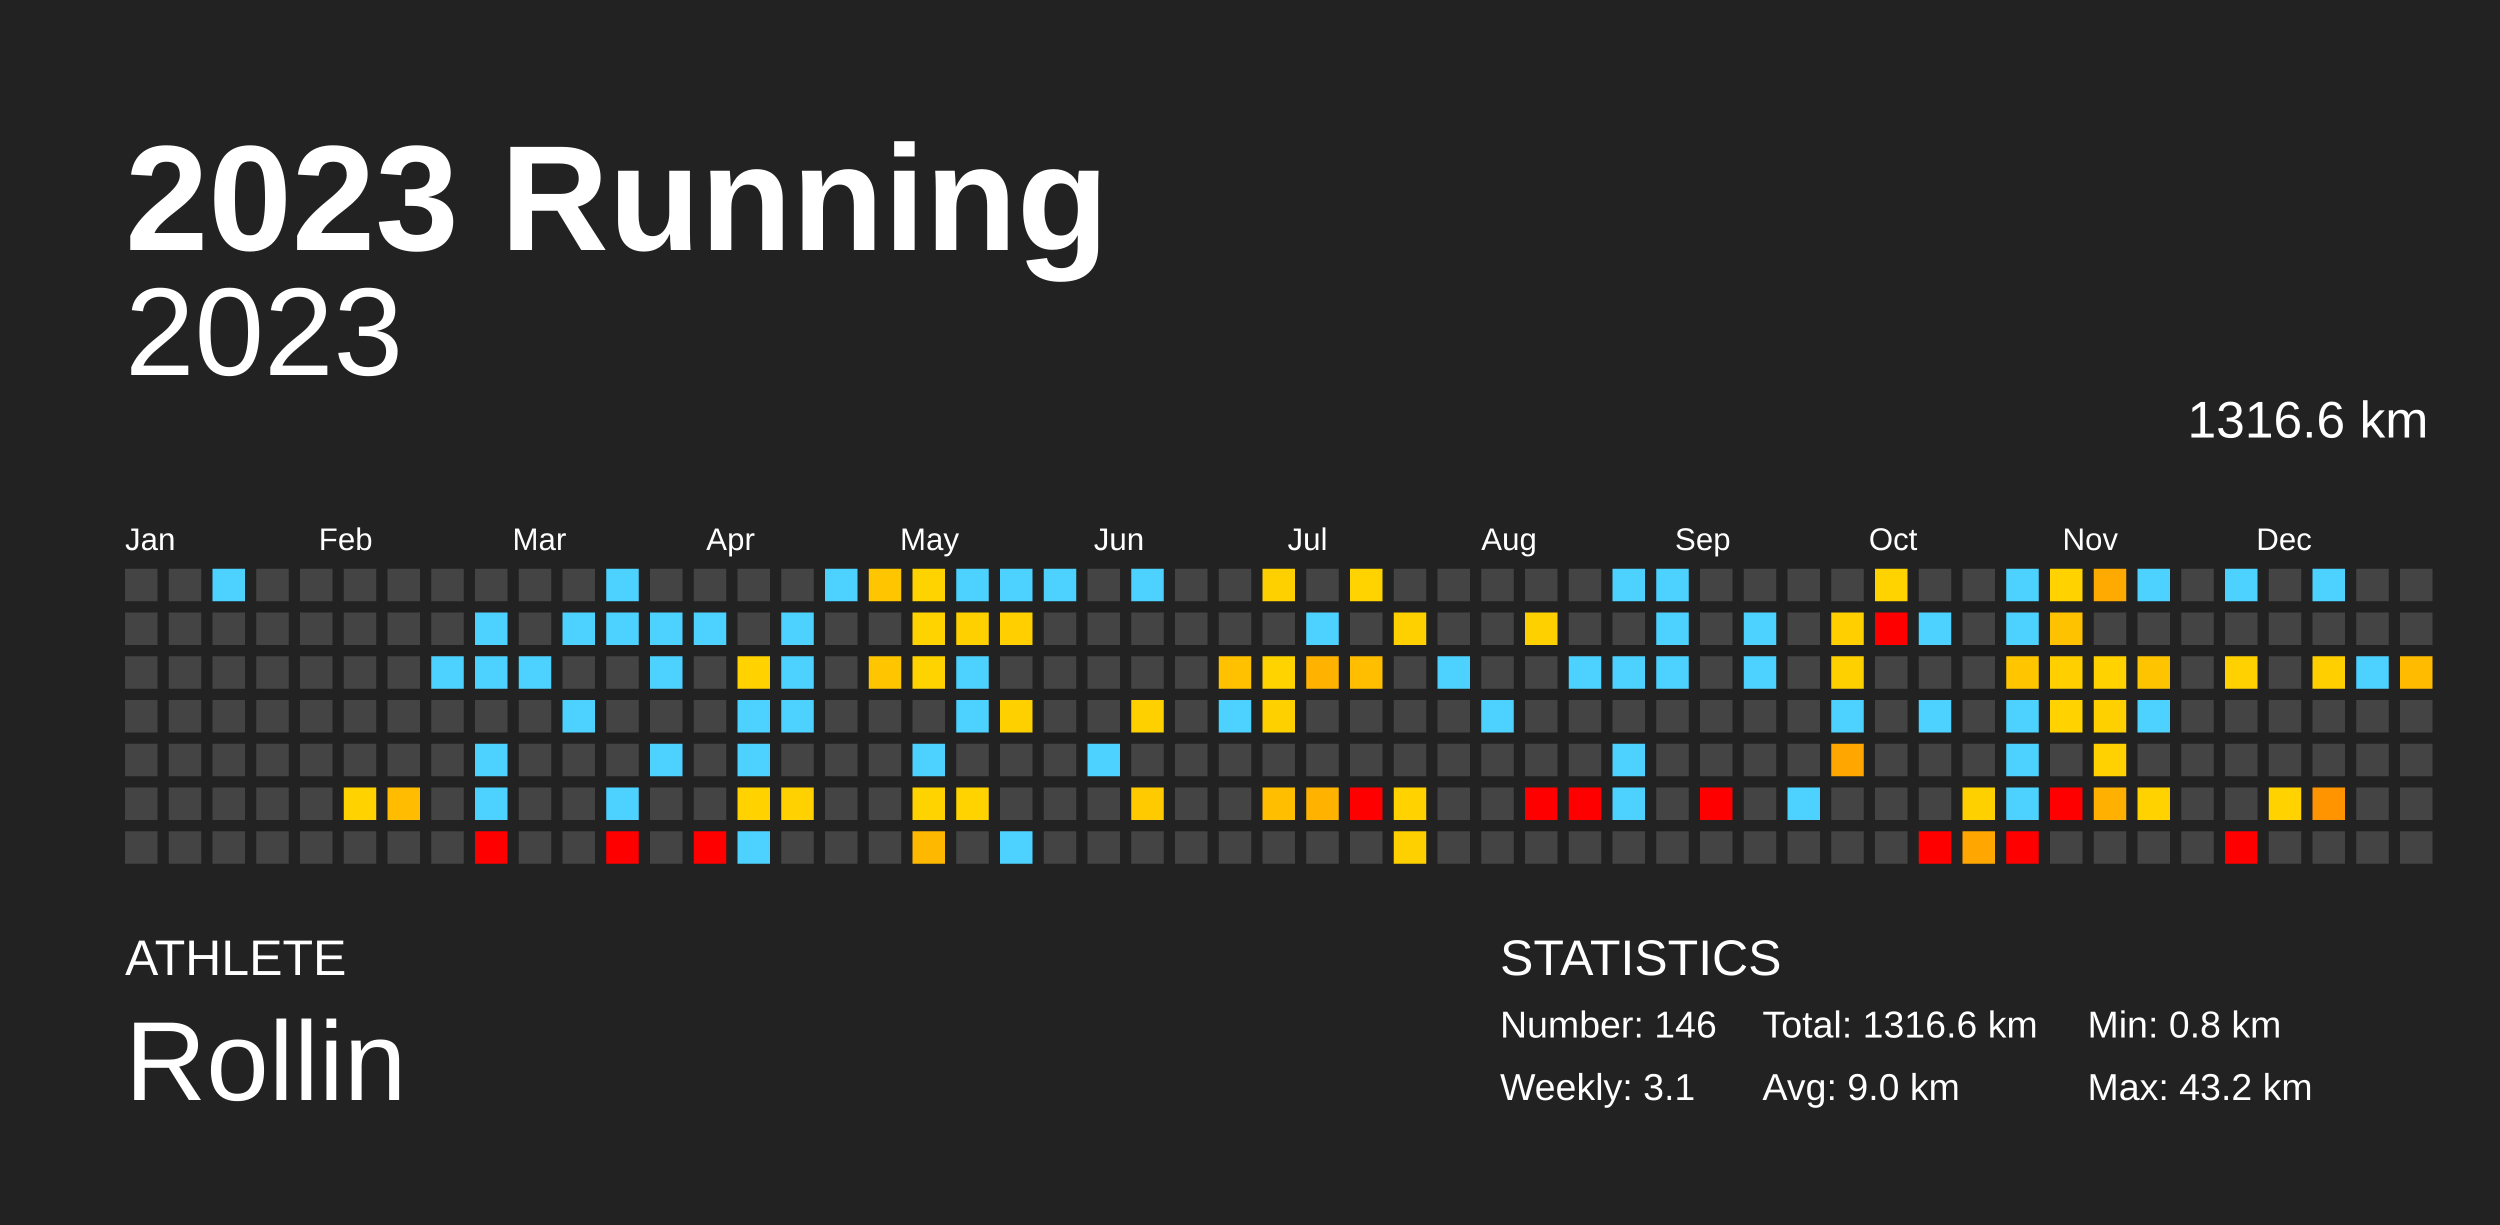
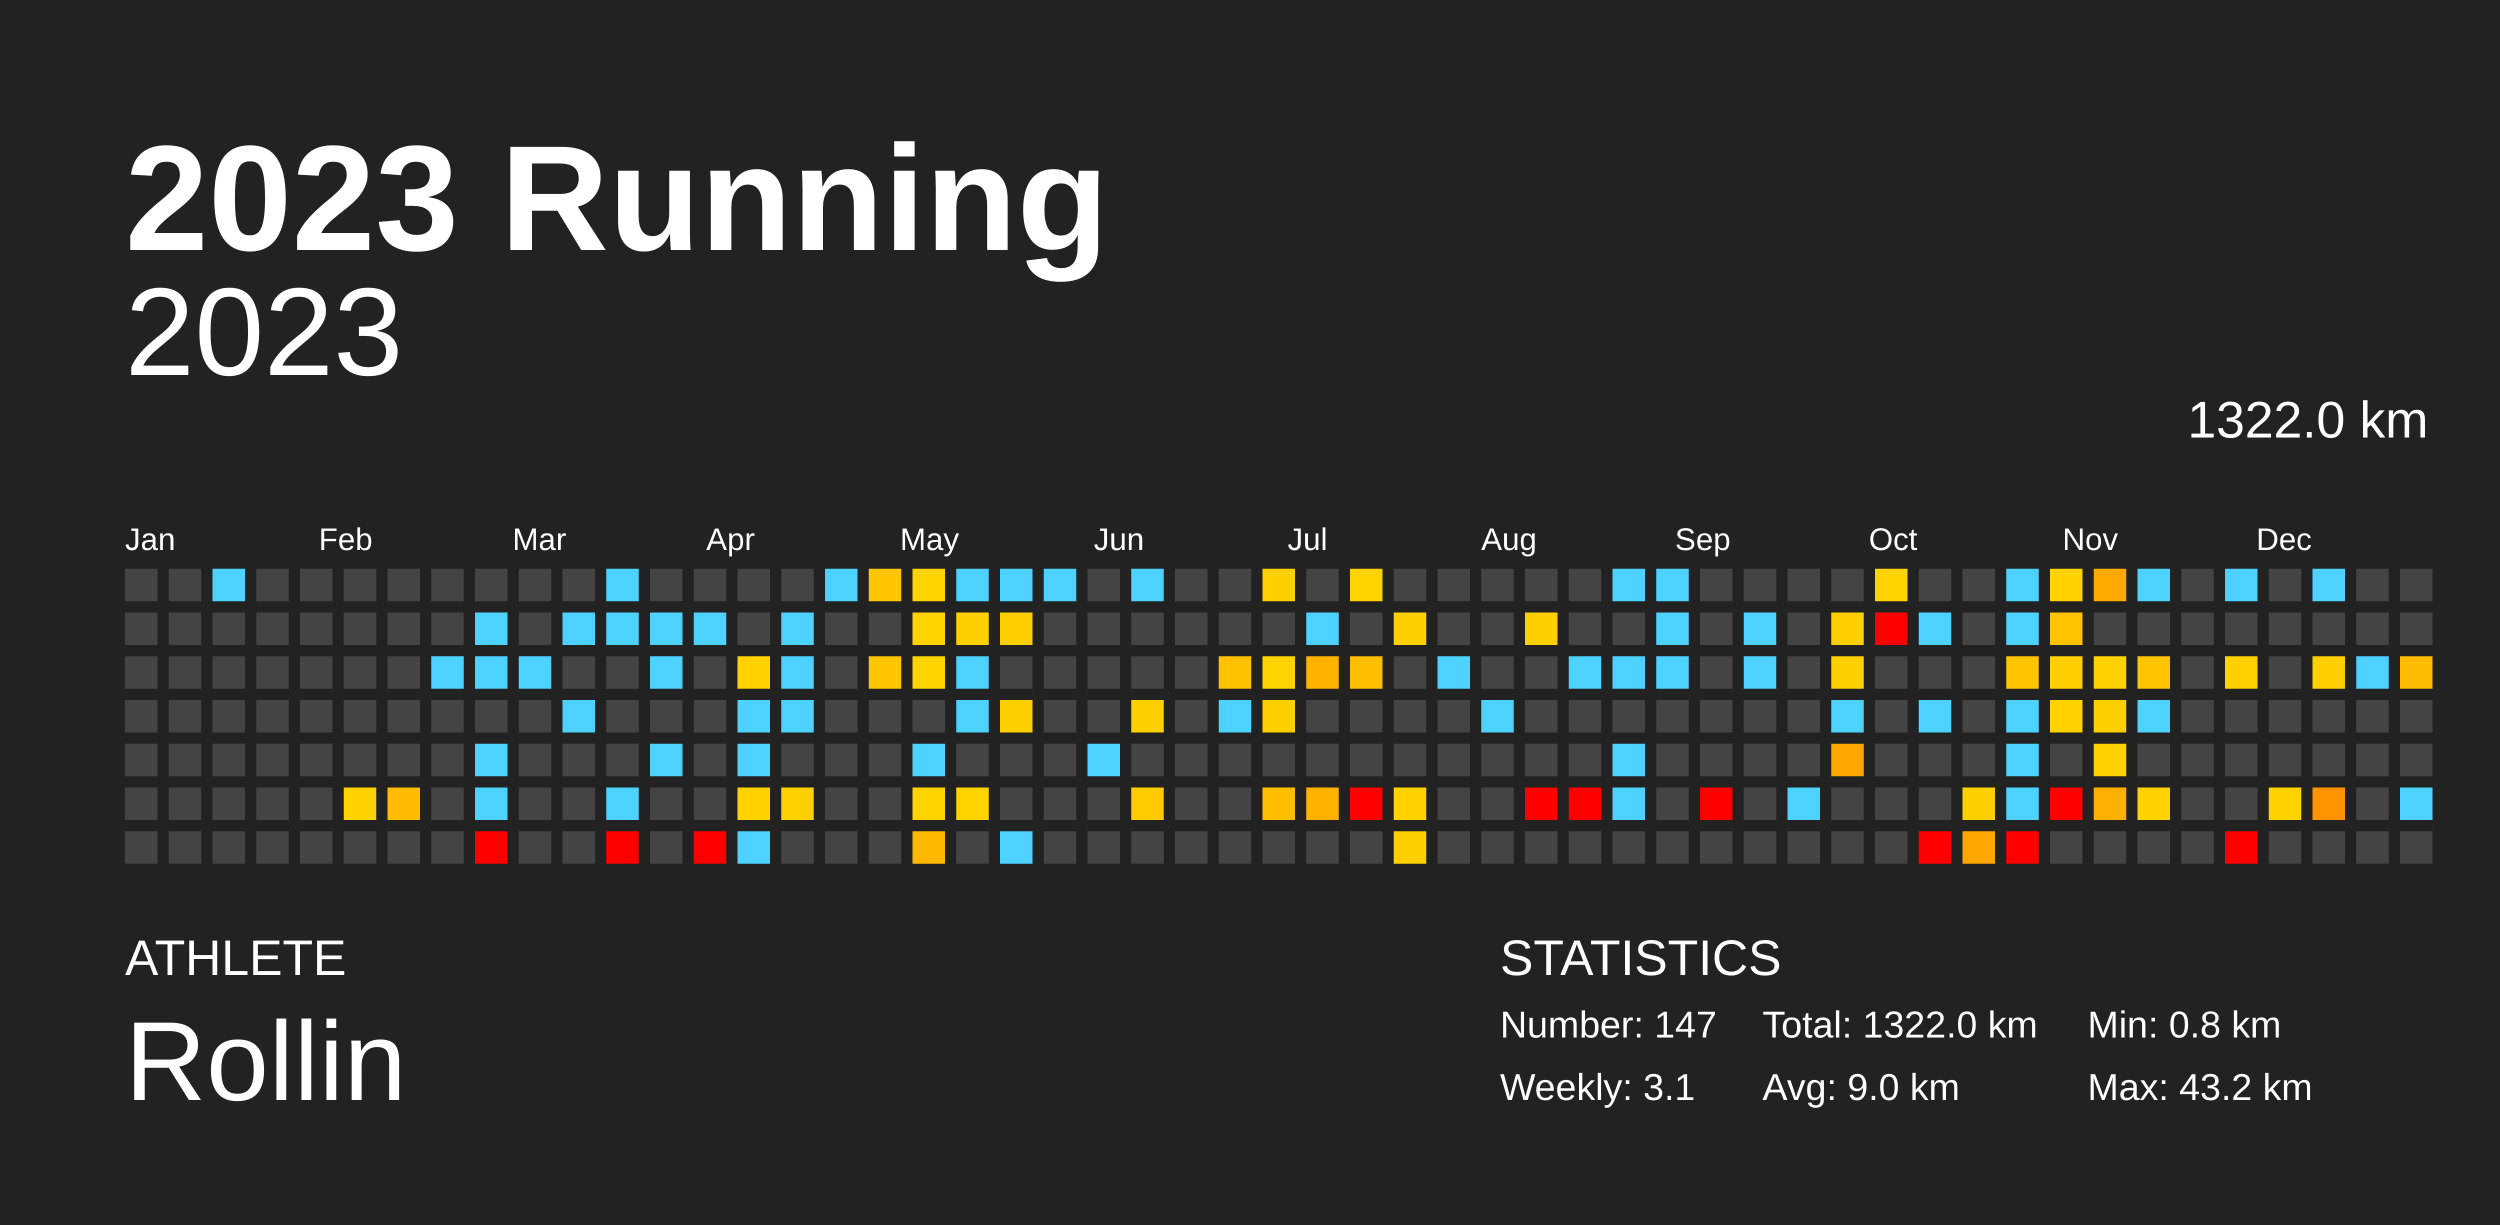
<svg xmlns="http://www.w3.org/2000/svg" baseProfile="full" height="98mm" version="1.1" viewBox="0,0,200,98" width="200mm">
  <defs />
  <rect fill="#222222" height="98" width="200" x="0" y="0" />
  <text fill="#FFFFFF" style="font-size:12px; font-family:Arial; font-weight:bold;" x="10" y="20">2023 Running</text>
  <text fill="#FFFFFF" style="font-size:4px; font-family:Arial" x="10" y="78">ATHLETE</text>
  <text fill="#FFFFFF" style="font-size:9px; font-family:Arial" x="10" y="88">Rollin</text>
  <text fill="#FFFFFF" style="font-size:4px; font-family:Arial" x="120" y="78">STATISTICS</text>
-   <text fill="#FFFFFF" style="font-size:3px; font-family:Arial" x="120" y="83">Number: 146</text>
+   <text fill="#FFFFFF" style="font-size:3px; font-family:Arial" x="120" y="83">Number: 147</text>
  <text fill="#FFFFFF" style="font-size:3px; font-family:Arial" x="120" y="88">Weekly: 3.1</text>
-   <text fill="#FFFFFF" style="font-size:3px; font-family:Arial" x="141" y="83">Total: 1316.6 km</text>
+   <text fill="#FFFFFF" style="font-size:3px; font-family:Arial" x="141" y="83">Total: 1322.0 km</text>
  <text fill="#FFFFFF" style="font-size:3px; font-family:Arial" x="141" y="88">Avg: 9.0 km</text>
  <text fill="#FFFFFF" style="font-size:3px; font-family:Arial" x="167" y="83">Min: 0.8 km</text>
  <text fill="#FFFFFF" style="font-size:3px; font-family:Arial" x="167" y="88">Max: 43.2 km</text>
  <text alignment-baseline="hanging" fill="#FFFFFF" style="font-size:10.0px; font-family:Arial;" x="10" y="30">2023</text>
-   <text alignment-baseline="hanging" fill="#FFFFFF" style="font-size:4.125px; font-family:Arial;" x="175" y="35">1316.6 km</text>
+   <text alignment-baseline="hanging" fill="#FFFFFF" style="font-size:4.125px; font-family:Arial;" x="175" y="35">1322.0 km</text>
  <text fill="#FFFFFF" style="font-size:2.5px; font-family:Arial" x="10.0" y="44">Jan</text>
  <text fill="#FFFFFF" style="font-size:2.5px; font-family:Arial" x="25.5" y="44">Feb</text>
  <text fill="#FFFFFF" style="font-size:2.5px; font-family:Arial" x="41.0" y="44">Mar</text>
  <text fill="#FFFFFF" style="font-size:2.5px; font-family:Arial" x="56.5" y="44">Apr</text>
  <text fill="#FFFFFF" style="font-size:2.5px; font-family:Arial" x="72.0" y="44">May</text>
  <text fill="#FFFFFF" style="font-size:2.5px; font-family:Arial" x="87.5" y="44">Jun</text>
  <text fill="#FFFFFF" style="font-size:2.5px; font-family:Arial" x="103.0" y="44">Jul</text>
  <text fill="#FFFFFF" style="font-size:2.5px; font-family:Arial" x="118.5" y="44">Aug</text>
  <text fill="#FFFFFF" style="font-size:2.5px; font-family:Arial" x="134.0" y="44">Sep</text>
  <text fill="#FFFFFF" style="font-size:2.5px; font-family:Arial" x="149.5" y="44">Oct</text>
  <text fill="#FFFFFF" style="font-size:2.5px; font-family:Arial" x="165.0" y="44">Nov</text>
  <text fill="#FFFFFF" style="font-size:2.5px; font-family:Arial" x="180.5" y="44">Dec</text>
  <rect fill="#444444" height="2.6" width="2.6" x="10.0" y="45.5" />
  <rect fill="#444444" height="2.6" width="2.6" x="10.0" y="49.0" />
  <rect fill="#444444" height="2.6" width="2.6" x="10.0" y="52.5" />
  <rect fill="#444444" height="2.6" width="2.6" x="10.0" y="56.0" />
  <rect fill="#444444" height="2.6" width="2.6" x="10.0" y="59.5" />
  <rect fill="#444444" height="2.6" width="2.6" x="10.0" y="63.0" />
  <rect fill="#444444" height="2.6" width="2.6" x="10.0" y="66.5" />
  <rect fill="#444444" height="2.6" width="2.6" x="13.5" y="45.5" />
  <rect fill="#444444" height="2.6" width="2.6" x="13.5" y="49.0" />
  <rect fill="#444444" height="2.6" width="2.6" x="13.5" y="52.5" />
  <rect fill="#444444" height="2.6" width="2.6" x="13.5" y="56.0" />
  <rect fill="#444444" height="2.6" width="2.6" x="13.5" y="59.5" />
  <rect fill="#444444" height="2.6" width="2.6" x="13.5" y="63.0" />
  <rect fill="#444444" height="2.6" width="2.6" x="13.5" y="66.5" />
  <rect fill="#4dd2ff" height="2.6" width="2.6" x="17.0" y="45.5" />
  <rect fill="#444444" height="2.6" width="2.6" x="17.0" y="49.0" />
  <rect fill="#444444" height="2.6" width="2.6" x="17.0" y="52.5" />
  <rect fill="#444444" height="2.6" width="2.6" x="17.0" y="56.0" />
  <rect fill="#444444" height="2.6" width="2.6" x="17.0" y="59.5" />
  <rect fill="#444444" height="2.6" width="2.6" x="17.0" y="63.0" />
  <rect fill="#444444" height="2.6" width="2.6" x="17.0" y="66.5" />
  <rect fill="#444444" height="2.6" width="2.6" x="20.5" y="45.5" />
  <rect fill="#444444" height="2.6" width="2.6" x="20.5" y="49.0" />
  <rect fill="#444444" height="2.6" width="2.6" x="20.5" y="52.5" />
  <rect fill="#444444" height="2.6" width="2.6" x="20.5" y="56.0" />
  <rect fill="#444444" height="2.6" width="2.6" x="20.5" y="59.5" />
  <rect fill="#444444" height="2.6" width="2.6" x="20.5" y="63.0" />
  <rect fill="#444444" height="2.6" width="2.6" x="20.5" y="66.5" />
  <rect fill="#444444" height="2.6" width="2.6" x="24.0" y="45.5" />
  <rect fill="#444444" height="2.6" width="2.6" x="24.0" y="49.0" />
  <rect fill="#444444" height="2.6" width="2.6" x="24.0" y="52.5" />
  <rect fill="#444444" height="2.6" width="2.6" x="24.0" y="56.0" />
  <rect fill="#444444" height="2.6" width="2.6" x="24.0" y="59.5" />
  <rect fill="#444444" height="2.6" width="2.6" x="24.0" y="63.0" />
  <rect fill="#444444" height="2.6" width="2.6" x="24.0" y="66.5" />
  <rect fill="#444444" height="2.6" width="2.6" x="27.5" y="45.5" />
  <rect fill="#444444" height="2.6" width="2.6" x="27.5" y="49.0" />
  <rect fill="#444444" height="2.6" width="2.6" x="27.5" y="52.5" />
  <rect fill="#444444" height="2.6" width="2.6" x="27.5" y="56.0" />
  <rect fill="#444444" height="2.6" width="2.6" x="27.5" y="59.5" />
  <rect fill="#ffd200" height="2.6" width="2.6" x="27.5" y="63.0" />
  <rect fill="#444444" height="2.6" width="2.6" x="27.5" y="66.5" />
  <rect fill="#444444" height="2.6" width="2.6" x="31.0" y="45.5" />
  <rect fill="#444444" height="2.6" width="2.6" x="31.0" y="49.0" />
  <rect fill="#444444" height="2.6" width="2.6" x="31.0" y="52.5" />
  <rect fill="#444444" height="2.6" width="2.6" x="31.0" y="56.0" />
  <rect fill="#444444" height="2.6" width="2.6" x="31.0" y="59.5" />
  <rect fill="#ffbc00" height="2.6" width="2.6" x="31.0" y="63.0" />
  <rect fill="#444444" height="2.6" width="2.6" x="31.0" y="66.5" />
  <rect fill="#444444" height="2.6" width="2.6" x="34.5" y="45.5" />
  <rect fill="#444444" height="2.6" width="2.6" x="34.5" y="49.0" />
  <rect fill="#4dd2ff" height="2.6" width="2.6" x="34.5" y="52.5" />
  <rect fill="#444444" height="2.6" width="2.6" x="34.5" y="56.0" />
  <rect fill="#444444" height="2.6" width="2.6" x="34.5" y="59.5" />
  <rect fill="#444444" height="2.6" width="2.6" x="34.5" y="63.0" />
  <rect fill="#444444" height="2.6" width="2.6" x="34.5" y="66.5" />
  <rect fill="#444444" height="2.6" width="2.6" x="38.0" y="45.5" />
  <rect fill="#4dd2ff" height="2.6" width="2.6" x="38.0" y="49.0" />
  <rect fill="#4dd2ff" height="2.6" width="2.6" x="38.0" y="52.5" />
  <rect fill="#444444" height="2.6" width="2.6" x="38.0" y="56.0" />
  <rect fill="#4dd2ff" height="2.6" width="2.6" x="38.0" y="59.5" />
  <rect fill="#4dd2ff" height="2.6" width="2.6" x="38.0" y="63.0" />
  <rect fill="red" height="2.6" width="2.6" x="38.0" y="66.5" />
  <rect fill="#444444" height="2.6" width="2.6" x="41.5" y="45.5" />
  <rect fill="#444444" height="2.6" width="2.6" x="41.5" y="49.0" />
  <rect fill="#4dd2ff" height="2.6" width="2.6" x="41.5" y="52.5" />
  <rect fill="#444444" height="2.6" width="2.6" x="41.5" y="56.0" />
  <rect fill="#444444" height="2.6" width="2.6" x="41.5" y="59.5" />
  <rect fill="#444444" height="2.6" width="2.6" x="41.5" y="63.0" />
  <rect fill="#444444" height="2.6" width="2.6" x="41.5" y="66.5" />
  <rect fill="#444444" height="2.6" width="2.6" x="45.0" y="45.5" />
  <rect fill="#4dd2ff" height="2.6" width="2.6" x="45.0" y="49.0" />
  <rect fill="#444444" height="2.6" width="2.6" x="45.0" y="52.5" />
  <rect fill="#4dd2ff" height="2.6" width="2.6" x="45.0" y="56.0" />
  <rect fill="#444444" height="2.6" width="2.6" x="45.0" y="59.5" />
  <rect fill="#444444" height="2.6" width="2.6" x="45.0" y="63.0" />
  <rect fill="#444444" height="2.6" width="2.6" x="45.0" y="66.5" />
  <rect fill="#4dd2ff" height="2.6" width="2.6" x="48.5" y="45.5" />
  <rect fill="#4dd2ff" height="2.6" width="2.6" x="48.5" y="49.0" />
  <rect fill="#444444" height="2.6" width="2.6" x="48.5" y="52.5" />
  <rect fill="#444444" height="2.6" width="2.6" x="48.5" y="56.0" />
  <rect fill="#444444" height="2.6" width="2.6" x="48.5" y="59.5" />
  <rect fill="#4dd2ff" height="2.6" width="2.6" x="48.5" y="63.0" />
  <rect fill="red" height="2.6" width="2.6" x="48.5" y="66.5" />
  <rect fill="#444444" height="2.6" width="2.6" x="52.0" y="45.5" />
  <rect fill="#4dd2ff" height="2.6" width="2.6" x="52.0" y="49.0" />
  <rect fill="#4dd2ff" height="2.6" width="2.6" x="52.0" y="52.5" />
  <rect fill="#444444" height="2.6" width="2.6" x="52.0" y="56.0" />
  <rect fill="#4dd2ff" height="2.6" width="2.6" x="52.0" y="59.5" />
  <rect fill="#444444" height="2.6" width="2.6" x="52.0" y="63.0" />
  <rect fill="#444444" height="2.6" width="2.6" x="52.0" y="66.5" />
  <rect fill="#444444" height="2.6" width="2.6" x="55.5" y="45.5" />
  <rect fill="#4dd2ff" height="2.6" width="2.6" x="55.5" y="49.0" />
  <rect fill="#444444" height="2.6" width="2.6" x="55.5" y="52.5" />
  <rect fill="#444444" height="2.6" width="2.6" x="55.5" y="56.0" />
  <rect fill="#444444" height="2.6" width="2.6" x="55.5" y="59.5" />
  <rect fill="#444444" height="2.6" width="2.6" x="55.5" y="63.0" />
  <rect fill="red" height="2.6" width="2.6" x="55.5" y="66.5" />
  <rect fill="#444444" height="2.6" width="2.6" x="59.0" y="45.5" />
  <rect fill="#444444" height="2.6" width="2.6" x="59.0" y="49.0" />
  <rect fill="#ffd200" height="2.6" width="2.6" x="59.0" y="52.5" />
  <rect fill="#4dd2ff" height="2.6" width="2.6" x="59.0" y="56.0" />
  <rect fill="#4dd2ff" height="2.6" width="2.6" x="59.0" y="59.5" />
  <rect fill="#ffd200" height="2.6" width="2.6" x="59.0" y="63.0" />
  <rect fill="#4dd2ff" height="2.6" width="2.6" x="59.0" y="66.5" />
  <rect fill="#444444" height="2.6" width="2.6" x="62.5" y="45.5" />
  <rect fill="#4dd2ff" height="2.6" width="2.6" x="62.5" y="49.0" />
  <rect fill="#4dd2ff" height="2.6" width="2.6" x="62.5" y="52.5" />
  <rect fill="#4dd2ff" height="2.6" width="2.6" x="62.5" y="56.0" />
  <rect fill="#444444" height="2.6" width="2.6" x="62.5" y="59.5" />
  <rect fill="#ffd100" height="2.6" width="2.6" x="62.5" y="63.0" />
  <rect fill="#444444" height="2.6" width="2.6" x="62.5" y="66.5" />
  <rect fill="#4dd2ff" height="2.6" width="2.6" x="66.0" y="45.5" />
  <rect fill="#444444" height="2.6" width="2.6" x="66.0" y="49.0" />
  <rect fill="#444444" height="2.6" width="2.6" x="66.0" y="52.5" />
  <rect fill="#444444" height="2.6" width="2.6" x="66.0" y="56.0" />
  <rect fill="#444444" height="2.6" width="2.6" x="66.0" y="59.5" />
  <rect fill="#444444" height="2.6" width="2.6" x="66.0" y="63.0" />
  <rect fill="#444444" height="2.6" width="2.6" x="66.0" y="66.5" />
  <rect fill="#ffc600" height="2.6" width="2.6" x="69.5" y="45.5" />
  <rect fill="#444444" height="2.6" width="2.6" x="69.5" y="49.0" />
  <rect fill="#ffc600" height="2.6" width="2.6" x="69.5" y="52.5" />
  <rect fill="#444444" height="2.6" width="2.6" x="69.5" y="56.0" />
  <rect fill="#444444" height="2.6" width="2.6" x="69.5" y="59.5" />
  <rect fill="#444444" height="2.6" width="2.6" x="69.5" y="63.0" />
  <rect fill="#444444" height="2.6" width="2.6" x="69.5" y="66.5" />
  <rect fill="#ffd300" height="2.6" width="2.6" x="73.0" y="45.5" />
  <rect fill="#ffd300" height="2.6" width="2.6" x="73.0" y="49.0" />
  <rect fill="#ffd300" height="2.6" width="2.6" x="73.0" y="52.5" />
  <rect fill="#444444" height="2.6" width="2.6" x="73.0" y="56.0" />
  <rect fill="#4dd2ff" height="2.6" width="2.6" x="73.0" y="59.5" />
  <rect fill="#ffd300" height="2.6" width="2.6" x="73.0" y="63.0" />
  <rect fill="#ffb800" height="2.6" width="2.6" x="73.0" y="66.5" />
  <rect fill="#4dd2ff" height="2.6" width="2.6" x="76.5" y="45.5" />
  <rect fill="#ffd000" height="2.6" width="2.6" x="76.5" y="49.0" />
  <rect fill="#4dd2ff" height="2.6" width="2.6" x="76.5" y="52.5" />
  <rect fill="#4dd2ff" height="2.6" width="2.6" x="76.5" y="56.0" />
  <rect fill="#444444" height="2.6" width="2.6" x="76.5" y="59.5" />
  <rect fill="#ffd300" height="2.6" width="2.6" x="76.5" y="63.0" />
  <rect fill="#444444" height="2.6" width="2.6" x="76.5" y="66.5" />
  <rect fill="#4dd2ff" height="2.6" width="2.6" x="80.0" y="45.5" />
  <rect fill="#ffcf00" height="2.6" width="2.6" x="80.0" y="49.0" />
  <rect fill="#444444" height="2.6" width="2.6" x="80.0" y="52.5" />
  <rect fill="#ffd000" height="2.6" width="2.6" x="80.0" y="56.0" />
  <rect fill="#444444" height="2.6" width="2.6" x="80.0" y="59.5" />
  <rect fill="#444444" height="2.6" width="2.6" x="80.0" y="63.0" />
  <rect fill="#4dd2ff" height="2.6" width="2.6" x="80.0" y="66.5" />
  <rect fill="#4dd2ff" height="2.6" width="2.6" x="83.5" y="45.5" />
  <rect fill="#444444" height="2.6" width="2.6" x="83.5" y="49.0" />
  <rect fill="#444444" height="2.6" width="2.6" x="83.5" y="52.5" />
  <rect fill="#444444" height="2.6" width="2.6" x="83.5" y="56.0" />
  <rect fill="#444444" height="2.6" width="2.6" x="83.5" y="59.5" />
  <rect fill="#444444" height="2.6" width="2.6" x="83.5" y="63.0" />
  <rect fill="#444444" height="2.6" width="2.6" x="83.5" y="66.5" />
  <rect fill="#444444" height="2.6" width="2.6" x="87.0" y="45.5" />
  <rect fill="#444444" height="2.6" width="2.6" x="87.0" y="49.0" />
  <rect fill="#444444" height="2.6" width="2.6" x="87.0" y="52.5" />
  <rect fill="#444444" height="2.6" width="2.6" x="87.0" y="56.0" />
  <rect fill="#4dd2ff" height="2.6" width="2.6" x="87.0" y="59.5" />
  <rect fill="#444444" height="2.6" width="2.6" x="87.0" y="63.0" />
  <rect fill="#444444" height="2.6" width="2.6" x="87.0" y="66.5" />
  <rect fill="#4dd2ff" height="2.6" width="2.6" x="90.5" y="45.5" />
  <rect fill="#444444" height="2.6" width="2.6" x="90.5" y="49.0" />
  <rect fill="#444444" height="2.6" width="2.6" x="90.5" y="52.5" />
  <rect fill="#ffd000" height="2.6" width="2.6" x="90.5" y="56.0" />
  <rect fill="#444444" height="2.6" width="2.6" x="90.5" y="59.5" />
  <rect fill="#ffca00" height="2.6" width="2.6" x="90.5" y="63.0" />
  <rect fill="#444444" height="2.6" width="2.6" x="90.5" y="66.5" />
  <rect fill="#444444" height="2.6" width="2.6" x="94.0" y="45.5" />
  <rect fill="#444444" height="2.6" width="2.6" x="94.0" y="49.0" />
  <rect fill="#444444" height="2.6" width="2.6" x="94.0" y="52.5" />
  <rect fill="#444444" height="2.6" width="2.6" x="94.0" y="56.0" />
  <rect fill="#444444" height="2.6" width="2.6" x="94.0" y="59.5" />
  <rect fill="#444444" height="2.6" width="2.6" x="94.0" y="63.0" />
  <rect fill="#444444" height="2.6" width="2.6" x="94.0" y="66.5" />
  <rect fill="#444444" height="2.6" width="2.6" x="97.5" y="45.5" />
  <rect fill="#444444" height="2.6" width="2.6" x="97.5" y="49.0" />
  <rect fill="#ffc100" height="2.6" width="2.6" x="97.5" y="52.5" />
  <rect fill="#4dd2ff" height="2.6" width="2.6" x="97.5" y="56.0" />
  <rect fill="#444444" height="2.6" width="2.6" x="97.5" y="59.5" />
  <rect fill="#444444" height="2.6" width="2.6" x="97.5" y="63.0" />
  <rect fill="#444444" height="2.6" width="2.6" x="97.5" y="66.5" />
  <rect fill="#ffd000" height="2.6" width="2.6" x="101.0" y="45.5" />
  <rect fill="#444444" height="2.6" width="2.6" x="101.0" y="49.0" />
  <rect fill="#ffd300" height="2.6" width="2.6" x="101.0" y="52.5" />
  <rect fill="#ffd000" height="2.6" width="2.6" x="101.0" y="56.0" />
  <rect fill="#444444" height="2.6" width="2.6" x="101.0" y="59.5" />
  <rect fill="#ffbf00" height="2.6" width="2.6" x="101.0" y="63.0" />
  <rect fill="#444444" height="2.6" width="2.6" x="101.0" y="66.5" />
  <rect fill="#444444" height="2.6" width="2.6" x="104.5" y="45.5" />
  <rect fill="#4dd2ff" height="2.6" width="2.6" x="104.5" y="49.0" />
  <rect fill="#ffb300" height="2.6" width="2.6" x="104.5" y="52.5" />
  <rect fill="#444444" height="2.6" width="2.6" x="104.5" y="56.0" />
  <rect fill="#444444" height="2.6" width="2.6" x="104.5" y="59.5" />
  <rect fill="#ffb300" height="2.6" width="2.6" x="104.5" y="63.0" />
  <rect fill="#444444" height="2.6" width="2.6" x="104.5" y="66.5" />
  <rect fill="#ffd300" height="2.6" width="2.6" x="108.0" y="45.5" />
  <rect fill="#444444" height="2.6" width="2.6" x="108.0" y="49.0" />
  <rect fill="#ffbe00" height="2.6" width="2.6" x="108.0" y="52.5" />
  <rect fill="#444444" height="2.6" width="2.6" x="108.0" y="56.0" />
  <rect fill="#444444" height="2.6" width="2.6" x="108.0" y="59.5" />
  <rect fill="red" height="2.6" width="2.6" x="108.0" y="63.0" />
  <rect fill="#444444" height="2.6" width="2.6" x="108.0" y="66.5" />
  <rect fill="#444444" height="2.6" width="2.6" x="111.5" y="45.5" />
  <rect fill="#ffd000" height="2.6" width="2.6" x="111.5" y="49.0" />
  <rect fill="#444444" height="2.6" width="2.6" x="111.5" y="52.5" />
  <rect fill="#444444" height="2.6" width="2.6" x="111.5" y="56.0" />
  <rect fill="#444444" height="2.6" width="2.6" x="111.5" y="59.5" />
  <rect fill="#ffd200" height="2.6" width="2.6" x="111.5" y="63.0" />
  <rect fill="#ffd000" height="2.6" width="2.6" x="111.5" y="66.5" />
  <rect fill="#444444" height="2.6" width="2.6" x="115.0" y="45.5" />
  <rect fill="#444444" height="2.6" width="2.6" x="115.0" y="49.0" />
  <rect fill="#4dd2ff" height="2.6" width="2.6" x="115.0" y="52.5" />
  <rect fill="#444444" height="2.6" width="2.6" x="115.0" y="56.0" />
  <rect fill="#444444" height="2.6" width="2.6" x="115.0" y="59.5" />
  <rect fill="#444444" height="2.6" width="2.6" x="115.0" y="63.0" />
  <rect fill="#444444" height="2.6" width="2.6" x="115.0" y="66.5" />
  <rect fill="#444444" height="2.6" width="2.6" x="118.5" y="45.5" />
  <rect fill="#444444" height="2.6" width="2.6" x="118.5" y="49.0" />
  <rect fill="#444444" height="2.6" width="2.6" x="118.5" y="52.5" />
  <rect fill="#4dd2ff" height="2.6" width="2.6" x="118.5" y="56.0" />
  <rect fill="#444444" height="2.6" width="2.6" x="118.5" y="59.5" />
  <rect fill="#444444" height="2.6" width="2.6" x="118.5" y="63.0" />
  <rect fill="#444444" height="2.6" width="2.6" x="118.5" y="66.5" />
  <rect fill="#444444" height="2.6" width="2.6" x="122.0" y="45.5" />
  <rect fill="#ffd000" height="2.6" width="2.6" x="122.0" y="49.0" />
  <rect fill="#444444" height="2.6" width="2.6" x="122.0" y="52.5" />
  <rect fill="#444444" height="2.6" width="2.6" x="122.0" y="56.0" />
  <rect fill="#444444" height="2.6" width="2.6" x="122.0" y="59.5" />
  <rect fill="red" height="2.6" width="2.6" x="122.0" y="63.0" />
  <rect fill="#444444" height="2.6" width="2.6" x="122.0" y="66.5" />
  <rect fill="#444444" height="2.6" width="2.6" x="125.5" y="45.5" />
  <rect fill="#444444" height="2.6" width="2.6" x="125.5" y="49.0" />
  <rect fill="#4dd2ff" height="2.6" width="2.6" x="125.5" y="52.5" />
  <rect fill="#444444" height="2.6" width="2.6" x="125.5" y="56.0" />
  <rect fill="#444444" height="2.6" width="2.6" x="125.5" y="59.5" />
  <rect fill="red" height="2.6" width="2.6" x="125.5" y="63.0" />
  <rect fill="#444444" height="2.6" width="2.6" x="125.5" y="66.5" />
  <rect fill="#4dd2ff" height="2.6" width="2.6" x="129.0" y="45.5" />
  <rect fill="#444444" height="2.6" width="2.6" x="129.0" y="49.0" />
  <rect fill="#4dd2ff" height="2.6" width="2.6" x="129.0" y="52.5" />
  <rect fill="#444444" height="2.6" width="2.6" x="129.0" y="56.0" />
  <rect fill="#4dd2ff" height="2.6" width="2.6" x="129.0" y="59.5" />
  <rect fill="#4dd2ff" height="2.6" width="2.6" x="129.0" y="63.0" />
  <rect fill="#444444" height="2.6" width="2.6" x="129.0" y="66.5" />
  <rect fill="#4dd2ff" height="2.6" width="2.6" x="132.5" y="45.5" />
  <rect fill="#4dd2ff" height="2.6" width="2.6" x="132.5" y="49.0" />
  <rect fill="#4dd2ff" height="2.6" width="2.6" x="132.5" y="52.5" />
  <rect fill="#444444" height="2.6" width="2.6" x="132.5" y="56.0" />
  <rect fill="#444444" height="2.6" width="2.6" x="132.5" y="59.5" />
  <rect fill="#444444" height="2.6" width="2.6" x="132.5" y="63.0" />
  <rect fill="#444444" height="2.6" width="2.6" x="132.5" y="66.5" />
  <rect fill="#444444" height="2.6" width="2.6" x="136.0" y="45.5" />
  <rect fill="#444444" height="2.6" width="2.6" x="136.0" y="49.0" />
  <rect fill="#444444" height="2.6" width="2.6" x="136.0" y="52.5" />
  <rect fill="#444444" height="2.6" width="2.6" x="136.0" y="56.0" />
  <rect fill="#444444" height="2.6" width="2.6" x="136.0" y="59.5" />
  <rect fill="red" height="2.6" width="2.6" x="136.0" y="63.0" />
  <rect fill="#444444" height="2.6" width="2.6" x="136.0" y="66.5" />
  <rect fill="#444444" height="2.6" width="2.6" x="139.5" y="45.5" />
  <rect fill="#4dd2ff" height="2.6" width="2.6" x="139.5" y="49.0" />
  <rect fill="#4dd2ff" height="2.6" width="2.6" x="139.5" y="52.5" />
  <rect fill="#444444" height="2.6" width="2.6" x="139.5" y="56.0" />
  <rect fill="#444444" height="2.6" width="2.6" x="139.5" y="59.5" />
  <rect fill="#444444" height="2.6" width="2.6" x="139.5" y="63.0" />
  <rect fill="#444444" height="2.6" width="2.6" x="139.5" y="66.5" />
  <rect fill="#444444" height="2.6" width="2.6" x="143.0" y="45.5" />
  <rect fill="#444444" height="2.6" width="2.6" x="143.0" y="49.0" />
  <rect fill="#444444" height="2.6" width="2.6" x="143.0" y="52.5" />
  <rect fill="#444444" height="2.6" width="2.6" x="143.0" y="56.0" />
  <rect fill="#444444" height="2.6" width="2.6" x="143.0" y="59.5" />
  <rect fill="#4dd2ff" height="2.6" width="2.6" x="143.0" y="63.0" />
  <rect fill="#444444" height="2.6" width="2.6" x="143.0" y="66.5" />
  <rect fill="#444444" height="2.6" width="2.6" x="146.5" y="45.5" />
  <rect fill="#ffcf00" height="2.6" width="2.6" x="146.5" y="49.0" />
  <rect fill="#ffd000" height="2.6" width="2.6" x="146.5" y="52.5" />
  <rect fill="#4dd2ff" height="2.6" width="2.6" x="146.5" y="56.0" />
  <rect fill="#ffa600" height="2.6" width="2.6" x="146.5" y="59.5" />
  <rect fill="#444444" height="2.6" width="2.6" x="146.5" y="63.0" />
  <rect fill="#444444" height="2.6" width="2.6" x="146.5" y="66.5" />
  <rect fill="#ffd300" height="2.6" width="2.6" x="150.0" y="45.5" />
  <rect fill="red" height="2.6" width="2.6" x="150.0" y="49.0" />
  <rect fill="#444444" height="2.6" width="2.6" x="150.0" y="52.5" />
  <rect fill="#444444" height="2.6" width="2.6" x="150.0" y="56.0" />
  <rect fill="#444444" height="2.6" width="2.6" x="150.0" y="59.5" />
  <rect fill="#444444" height="2.6" width="2.6" x="150.0" y="63.0" />
  <rect fill="#444444" height="2.6" width="2.6" x="150.0" y="66.5" />
  <rect fill="#444444" height="2.6" width="2.6" x="153.5" y="45.5" />
  <rect fill="#4dd2ff" height="2.6" width="2.6" x="153.5" y="49.0" />
  <rect fill="#444444" height="2.6" width="2.6" x="153.5" y="52.5" />
  <rect fill="#4dd2ff" height="2.6" width="2.6" x="153.5" y="56.0" />
  <rect fill="#444444" height="2.6" width="2.6" x="153.5" y="59.5" />
  <rect fill="#444444" height="2.6" width="2.6" x="153.5" y="63.0" />
  <rect fill="red" height="2.6" width="2.6" x="153.5" y="66.5" />
  <rect fill="#444444" height="2.6" width="2.6" x="157.0" y="45.5" />
  <rect fill="#444444" height="2.6" width="2.6" x="157.0" y="49.0" />
  <rect fill="#444444" height="2.6" width="2.6" x="157.0" y="52.5" />
  <rect fill="#444444" height="2.6" width="2.6" x="157.0" y="56.0" />
  <rect fill="#444444" height="2.6" width="2.6" x="157.0" y="59.5" />
  <rect fill="#ffd000" height="2.6" width="2.6" x="157.0" y="63.0" />
  <rect fill="#ffa700" height="2.6" width="2.6" x="157.0" y="66.5" />
  <rect fill="#4dd2ff" height="2.6" width="2.6" x="160.5" y="45.5" />
  <rect fill="#4dd2ff" height="2.6" width="2.6" x="160.5" y="49.0" />
  <rect fill="#ffc600" height="2.6" width="2.6" x="160.5" y="52.5" />
  <rect fill="#4dd2ff" height="2.6" width="2.6" x="160.5" y="56.0" />
  <rect fill="#4dd2ff" height="2.6" width="2.6" x="160.5" y="59.5" />
  <rect fill="#4dd2ff" height="2.6" width="2.6" x="160.5" y="63.0" />
  <rect fill="red" height="2.6" width="2.6" x="160.5" y="66.5" />
  <rect fill="#ffd200" height="2.6" width="2.6" x="164.0" y="45.5" />
  <rect fill="#ffc200" height="2.6" width="2.6" x="164.0" y="49.0" />
  <rect fill="#ffcf00" height="2.6" width="2.6" x="164.0" y="52.5" />
  <rect fill="#ffd200" height="2.6" width="2.6" x="164.0" y="56.0" />
  <rect fill="#444444" height="2.6" width="2.6" x="164.0" y="59.5" />
  <rect fill="red" height="2.6" width="2.6" x="164.0" y="63.0" />
  <rect fill="#444444" height="2.6" width="2.6" x="164.0" y="66.5" />
  <rect fill="#ffaa00" height="2.6" width="2.6" x="167.5" y="45.5" />
  <rect fill="#444444" height="2.6" width="2.6" x="167.5" y="49.0" />
  <rect fill="#ffd200" height="2.6" width="2.6" x="167.5" y="52.5" />
  <rect fill="#ffd000" height="2.6" width="2.6" x="167.5" y="56.0" />
  <rect fill="#ffd100" height="2.6" width="2.6" x="167.5" y="59.5" />
  <rect fill="#ffb000" height="2.6" width="2.6" x="167.5" y="63.0" />
  <rect fill="#444444" height="2.6" width="2.6" x="167.5" y="66.5" />
  <rect fill="#4dd2ff" height="2.6" width="2.6" x="171.0" y="45.5" />
  <rect fill="#444444" height="2.6" width="2.6" x="171.0" y="49.0" />
  <rect fill="#ffc400" height="2.6" width="2.6" x="171.0" y="52.5" />
  <rect fill="#4dd2ff" height="2.6" width="2.6" x="171.0" y="56.0" />
  <rect fill="#444444" height="2.6" width="2.6" x="171.0" y="59.5" />
  <rect fill="#ffd200" height="2.6" width="2.6" x="171.0" y="63.0" />
  <rect fill="#444444" height="2.6" width="2.6" x="171.0" y="66.5" />
  <rect fill="#444444" height="2.6" width="2.6" x="174.5" y="45.5" />
  <rect fill="#444444" height="2.6" width="2.6" x="174.5" y="49.0" />
  <rect fill="#444444" height="2.6" width="2.6" x="174.5" y="52.5" />
  <rect fill="#444444" height="2.6" width="2.6" x="174.5" y="56.0" />
  <rect fill="#444444" height="2.6" width="2.6" x="174.5" y="59.5" />
  <rect fill="#444444" height="2.6" width="2.6" x="174.5" y="63.0" />
  <rect fill="#444444" height="2.6" width="2.6" x="174.5" y="66.5" />
  <rect fill="#4dd2ff" height="2.6" width="2.6" x="178.0" y="45.5" />
  <rect fill="#444444" height="2.6" width="2.6" x="178.0" y="49.0" />
  <rect fill="#ffd100" height="2.6" width="2.6" x="178.0" y="52.5" />
  <rect fill="#444444" height="2.6" width="2.6" x="178.0" y="56.0" />
  <rect fill="#444444" height="2.6" width="2.6" x="178.0" y="59.5" />
  <rect fill="#444444" height="2.6" width="2.6" x="178.0" y="63.0" />
  <rect fill="red" height="2.6" width="2.6" x="178.0" y="66.5" />
  <rect fill="#444444" height="2.6" width="2.6" x="181.5" y="45.5" />
  <rect fill="#444444" height="2.6" width="2.6" x="181.5" y="49.0" />
  <rect fill="#444444" height="2.6" width="2.6" x="181.5" y="52.5" />
  <rect fill="#444444" height="2.6" width="2.6" x="181.5" y="56.0" />
  <rect fill="#444444" height="2.6" width="2.6" x="181.5" y="59.5" />
  <rect fill="#ffd200" height="2.6" width="2.6" x="181.5" y="63.0" />
  <rect fill="#444444" height="2.6" width="2.6" x="181.5" y="66.5" />
  <rect fill="#4dd2ff" height="2.6" width="2.6" x="185.0" y="45.5" />
  <rect fill="#444444" height="2.6" width="2.6" x="185.0" y="49.0" />
  <rect fill="#ffcf00" height="2.6" width="2.6" x="185.0" y="52.5" />
  <rect fill="#444444" height="2.6" width="2.6" x="185.0" y="56.0" />
  <rect fill="#444444" height="2.6" width="2.6" x="185.0" y="59.5" />
  <rect fill="#ff9400" height="2.6" width="2.6" x="185.0" y="63.0" />
  <rect fill="#444444" height="2.6" width="2.6" x="185.0" y="66.5" />
  <rect fill="#444444" height="2.6" width="2.6" x="188.5" y="45.5" />
  <rect fill="#444444" height="2.6" width="2.6" x="188.5" y="49.0" />
  <rect fill="#4dd2ff" height="2.6" width="2.6" x="188.5" y="52.5" />
  <rect fill="#444444" height="2.6" width="2.6" x="188.5" y="56.0" />
  <rect fill="#444444" height="2.6" width="2.6" x="188.5" y="59.5" />
  <rect fill="#444444" height="2.6" width="2.6" x="188.5" y="63.0" />
  <rect fill="#444444" height="2.6" width="2.6" x="188.5" y="66.5" />
  <rect fill="#444444" height="2.6" width="2.6" x="192.0" y="45.5" />
  <rect fill="#444444" height="2.6" width="2.6" x="192.0" y="49.0" />
  <rect fill="#ffbb00" height="2.6" width="2.6" x="192.0" y="52.5" />
  <rect fill="#444444" height="2.6" width="2.6" x="192.0" y="56.0" />
  <rect fill="#444444" height="2.6" width="2.6" x="192.0" y="59.5" />
-   <rect fill="#444444" height="2.6" width="2.6" x="192.0" y="63.0" />
+   <rect fill="#4dd2ff" height="2.6" width="2.6" x="192.0" y="63.0" />
  <rect fill="#444444" height="2.6" width="2.6" x="192.0" y="66.5" />
</svg>
